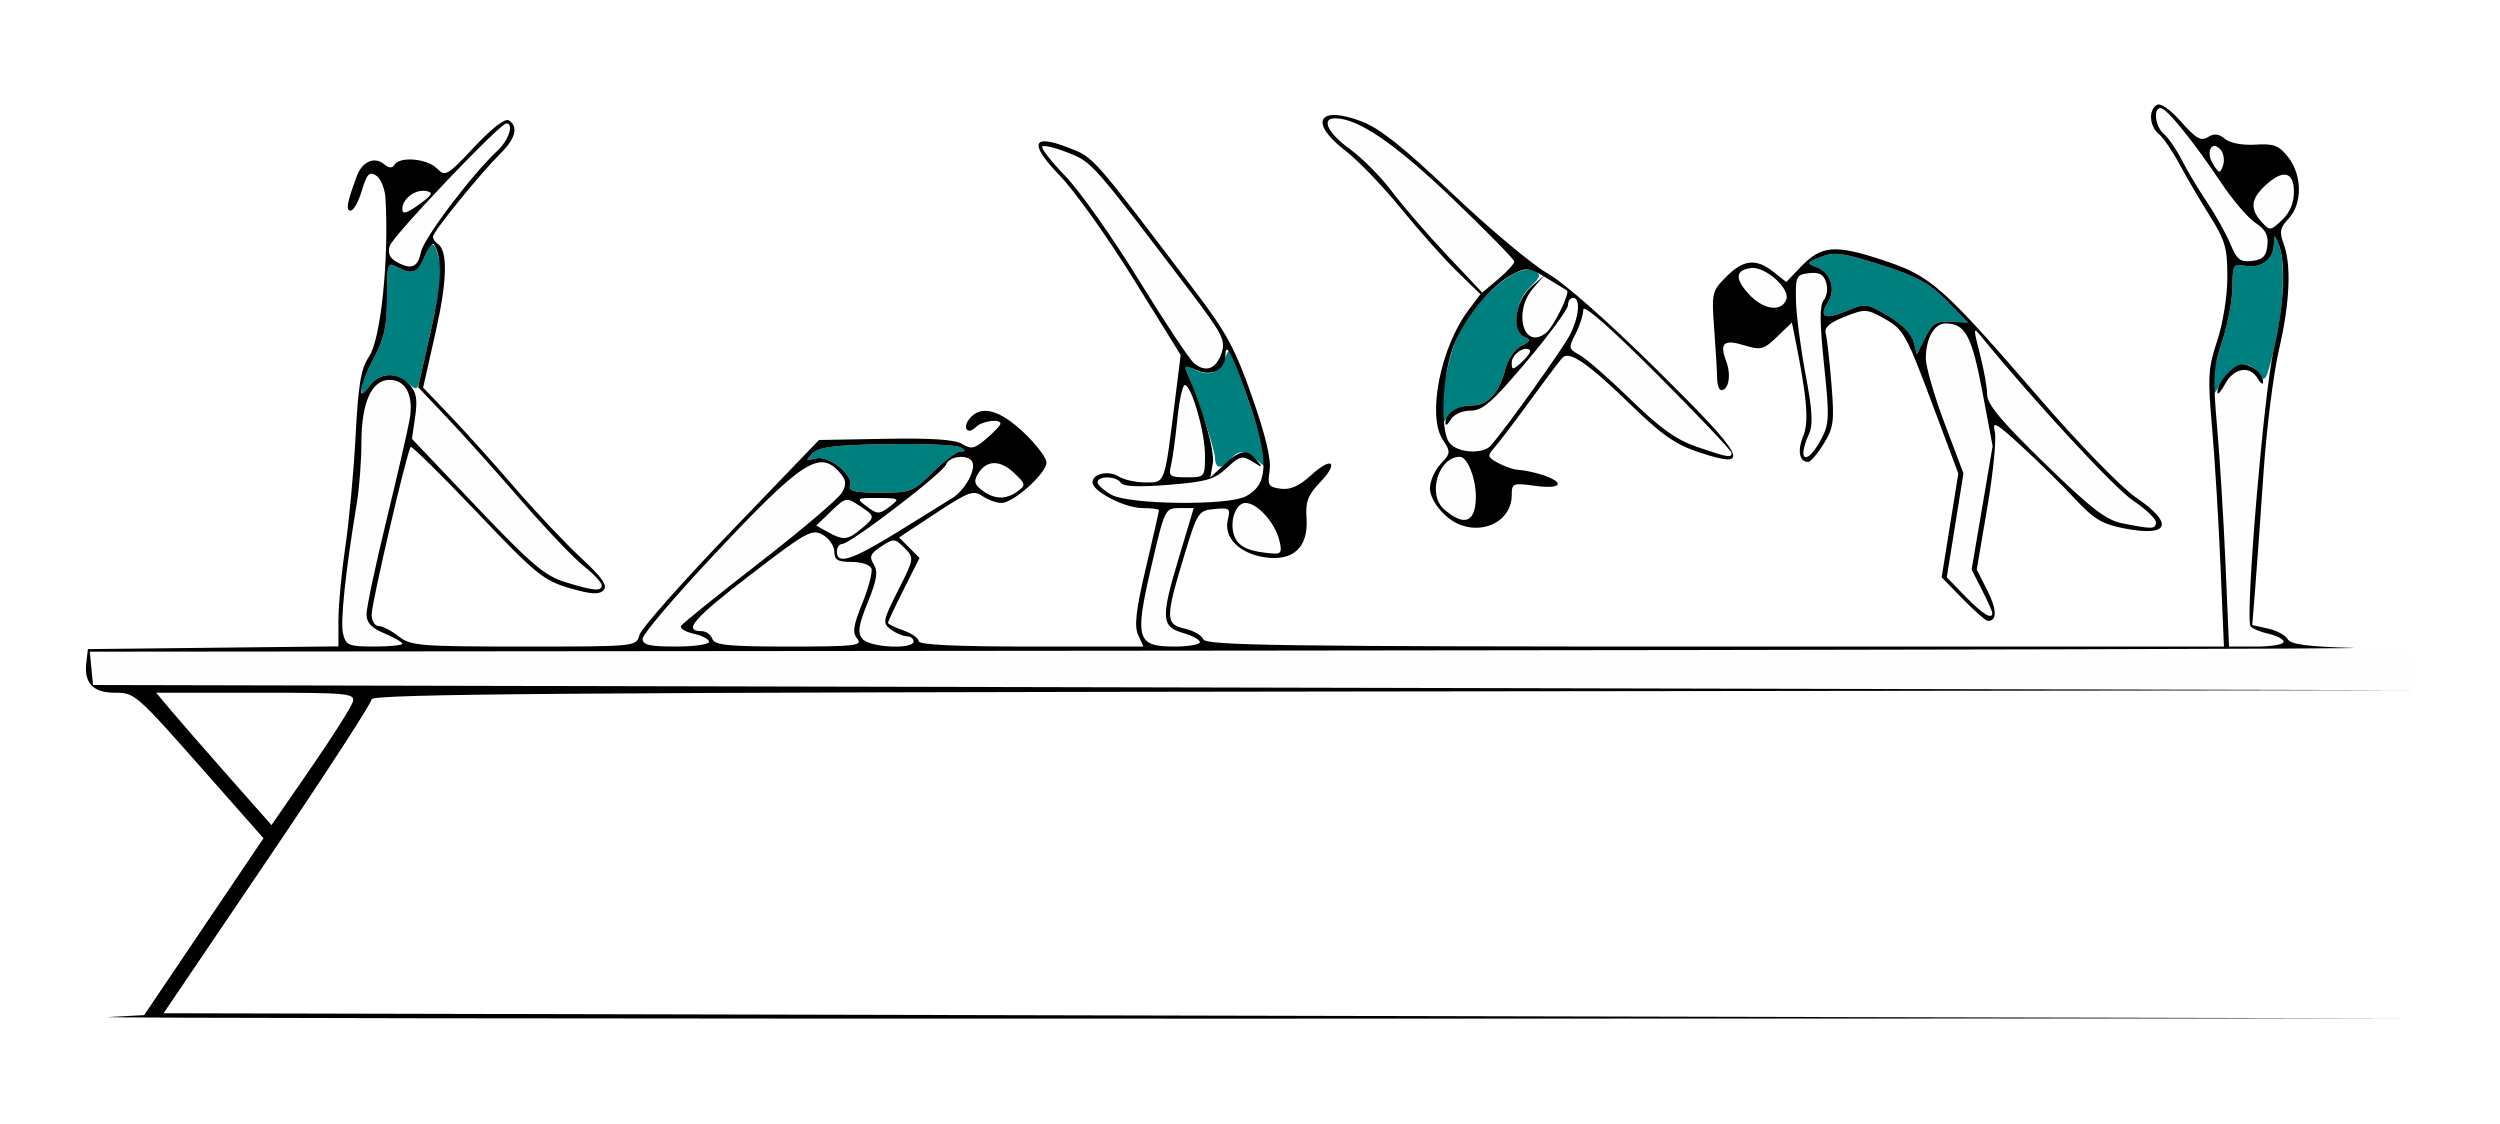
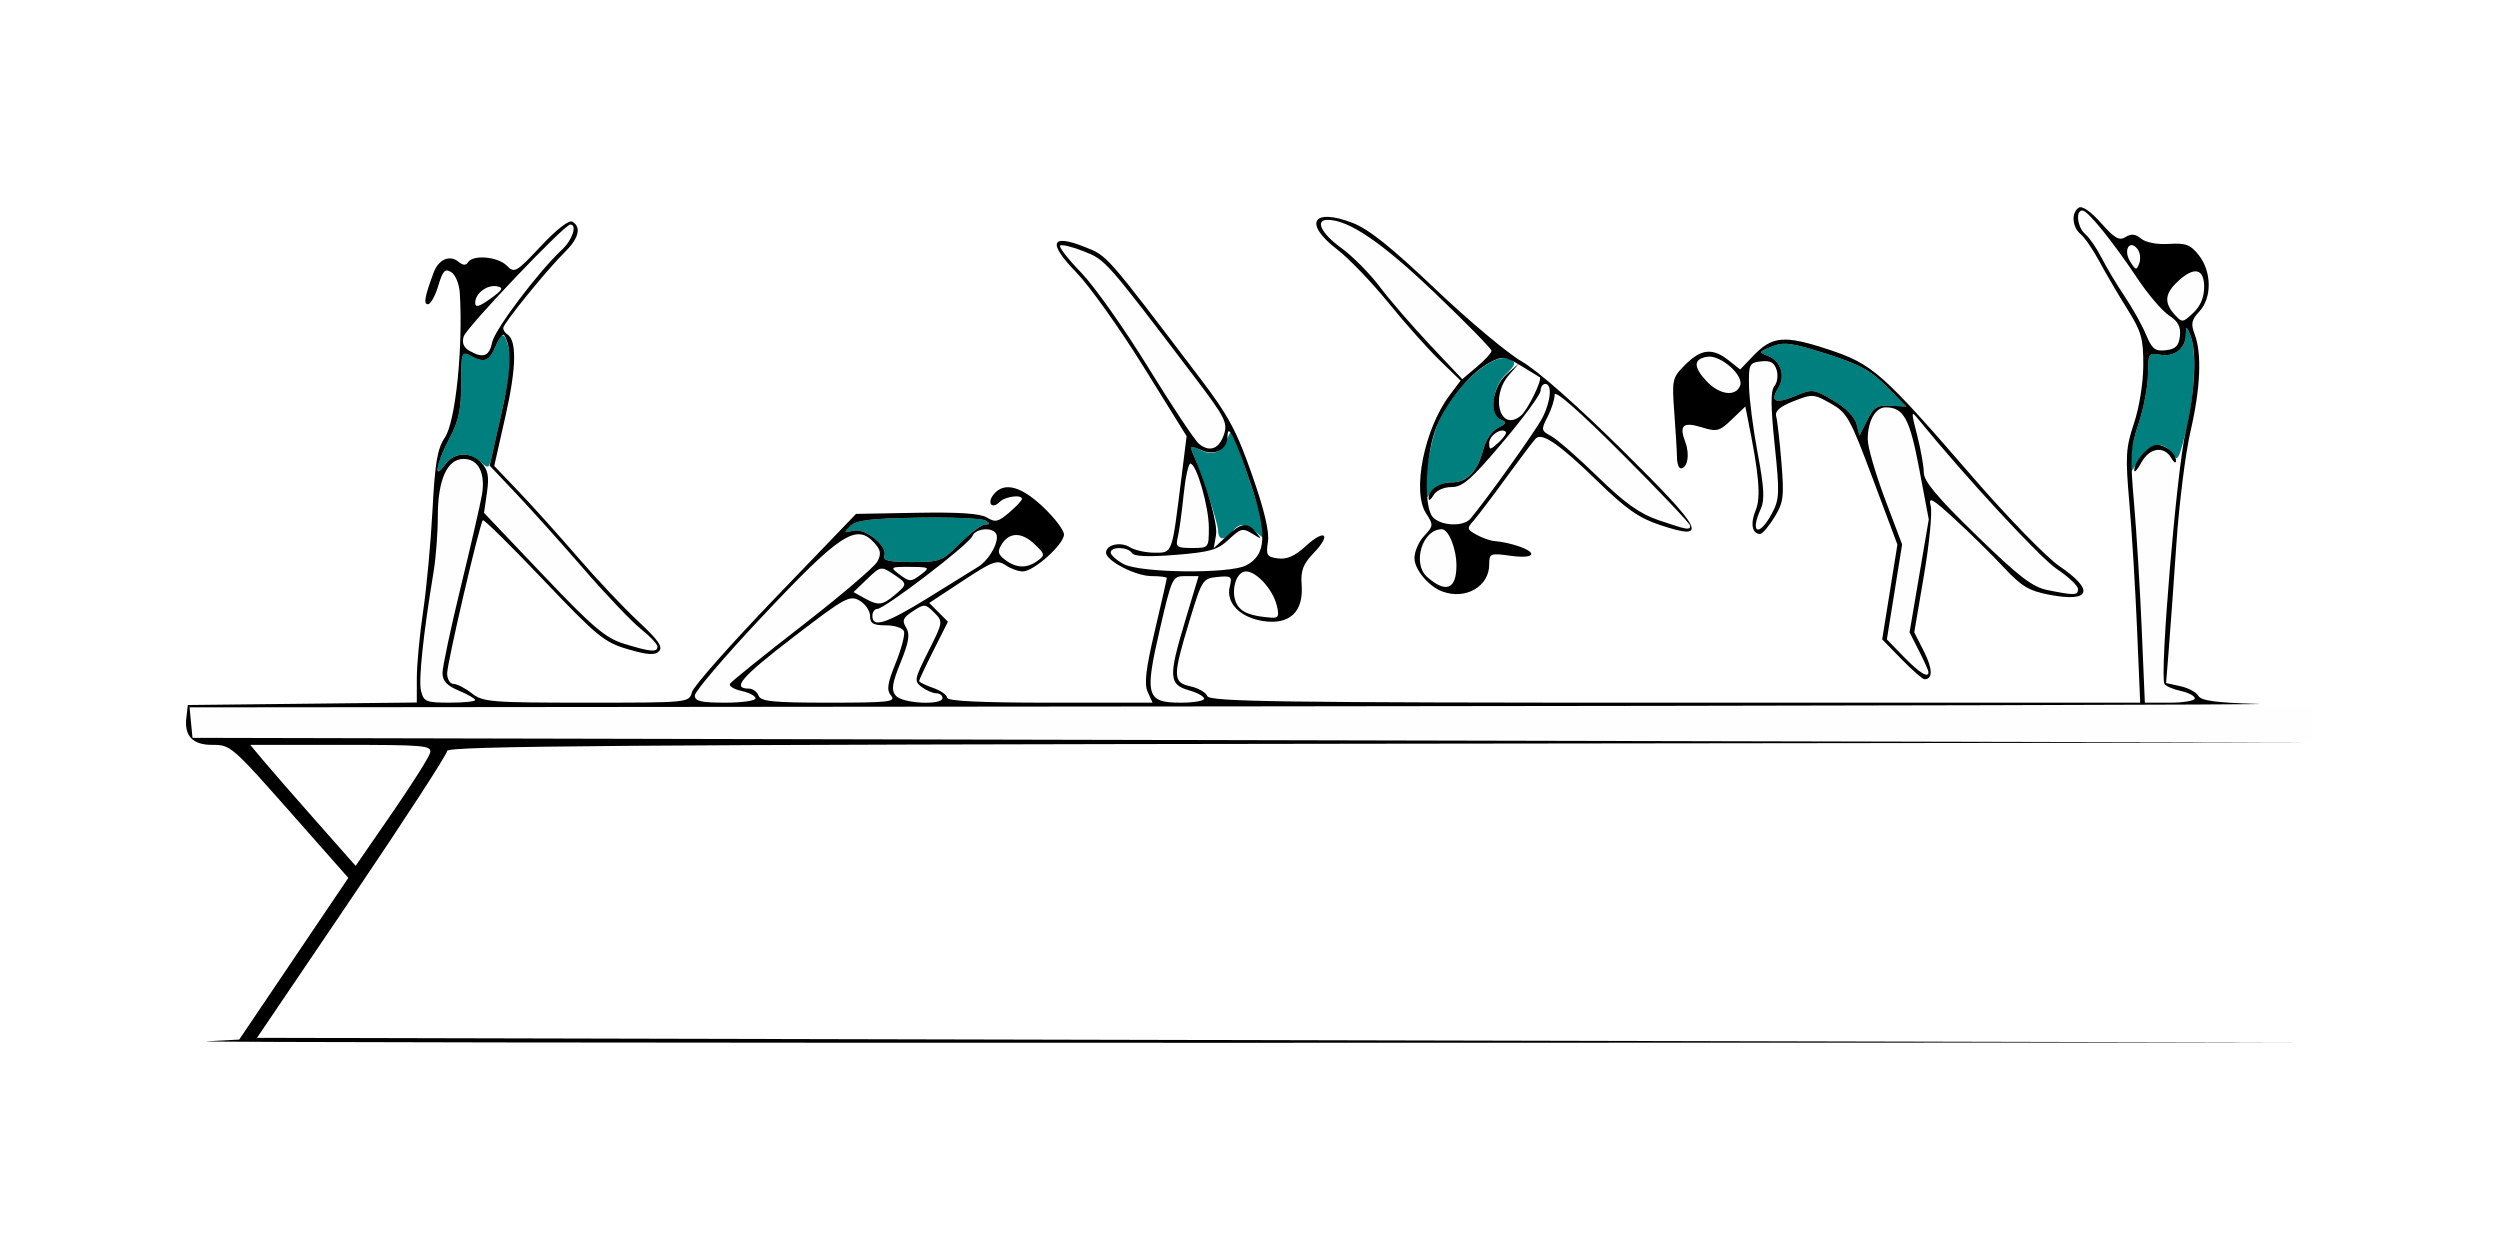
- <svg xmlns="http://www.w3.org/2000/svg" id="svg3424" version="1.1" width="457.009" height="205.312" viewBox="0 0 457.009 205.312">
+ <svg xmlns="http://www.w3.org/2000/svg" id="svg3424" version="1.1" width="500" height="250" viewBox="0 0 500 250">
  <defs id="defs3428" />
-   <g id="g3434" transform="translate(4.385719,2.87869)">
+   <g id="g3434" transform="translate(25.88105,25.22244)">
    <path style="fill:#fefefe" d="m 12.773,122.188 c -0.343,-0.344 -0.623,-1.82 -0.623,-3.281 l 0,-2.656 212.15,0 212.15,0 0,3.281 0,3.281 -211.526,0 c -116.34,0 -211.807,-0.281 -212.15,-0.625 z m 45.558,-9.207 c -0.537,-2.148 0.417,-11.229 2.508,-23.855 0.464,-2.802 0.843,-7.78 0.843,-11.062 0,-7.316 1.867,-11.5 5.131,-11.5 3.007,0 4.455,2.864 3.678,7.279 -0.339,1.926 -2.25,10.221 -4.245,18.433 -1.996,8.212 -3.629,15.905 -3.629,17.097 0,1.589 0.871,2.531 3.271,3.537 1.799,0.754 3.271,1.603 3.271,1.888 0,0.284 -2.305,0.517 -5.122,0.517 -4.678,0 -5.173,-0.202 -5.706,-2.332 z m 54.754,0.889 c 0,-0.794 5.953,-7.778 13.228,-15.519 15.849,-16.864 19.071,-18.994 22.683,-14.99 1.29,1.43 1.409,2.194 0.584,3.741 -0.571,1.069 -7.318,6.816 -14.995,12.77 -7.677,5.954 -14.186,11.197 -14.466,11.651 -0.28,0.454 0.757,1.104 2.303,1.445 4.848,1.068 3.071,2.346 -3.263,2.346 -4.846,0 -6.075,-0.292 -6.075,-1.443 z m 40.191,0.042 c -0.939,-1.135 -0.753,-2.405 0.974,-6.676 1.671,-4.13 1.907,-5.639 1.087,-6.956 -0.867,-1.392 -0.632,-1.954 1.36,-3.264 2.286,-1.503 2.499,-1.49 4.242,0.259 1.824,1.83 1.817,1.877 -1.148,7.769 -2.824,5.612 -2.893,5.993 -1.302,7.161 0.925,0.678 2.232,1.233 2.904,1.233 0.673,0 1.223,0.422 1.223,0.938 0,1.515 -8.035,1.116 -9.342,-0.464 z m 51.357,-0.55 c -0.816,-1.53 -0.505,-4.266 1.44,-12.656 C 208.515,90.171 208.596,90 211.194,90 l 2.64,0 -2.741,9.141 c -3.3,11.006 -3.208,12.543 0.823,13.698 4.471,1.281 3.698,2.474 -1.603,2.474 -3.744,0 -4.841,-0.377 -5.681,-1.951 z m 198.178,-3.908 c 0.004,-3.223 -0.47,-13.266 -1.053,-22.318 -0.951,-14.79 -0.902,-16.762 0.485,-19.453 0.931,-1.806 2.263,-2.995 3.356,-2.995 3.699,0 3.956,2.669 2.407,24.987 -0.807,11.618 -1.251,21.474 -0.987,21.902 0.264,0.428 1.737,1.055 3.273,1.394 4.539,1 3.194,2.341 -2.347,2.341 l -5.14,0 0.007,-5.859 z m -47.902,-3.281 -3.416,-3.516 1.524,-9.5 1.524,-9.5 -3.439,-9.123 c -3.654,-9.694 -4.218,-14.044 -2.182,-16.836 0.988,-1.356 1.836,-1.561 3.972,-0.963 1.494,0.418 2.948,0.719 3.232,0.669 0.284,-0.051 5.91,6.179 12.503,13.844 6.593,7.665 14.035,15.336 16.538,17.048 2.503,1.711 4.552,3.639 4.553,4.283 0.002,1.399 0.399,1.377 -5.267,0.299 -4.129,-0.786 -5.643,-1.896 -15.081,-11.069 -6.943,-6.748 -10.491,-10.875 -10.491,-12.206 0,-2.636 -1.947,-11.712 -2.413,-11.245 -0.199,0.199 0.487,4.849 1.523,10.332 l 1.884,9.97 -1.92,11.29 -1.92,11.29 1.891,3.717 c 3.083,6.062 2.086,6.464 -3.015,1.214 z M 99.154,103.587 c -4.426,-1.384 -8.368,-4.886 -20.789,-18.468 l -7.464,-8.162 0.646,-4.324 0.646,-4.324 2.776,2.642 c 1.527,1.453 7.557,8.127 13.401,14.83 5.844,6.703 12.113,13.366 13.931,14.806 5.434,4.304 4.344,5.343 -3.148,3 z m 49.444,-5.618 c 0,-0.773 0.437,-1.406 0.971,-1.406 1.481,0 18.381,-12.93 18.994,-14.532 0.59,-1.543 3.908,-1.919 4.759,-0.539 0.812,1.319 -1.238,5.166 -3.528,6.621 -17.366,11.03 -21.195,12.811 -21.195,9.856 z m 75.933,-0.193 c -1.158,-0.224 -2.535,-1.212 -3.06,-2.197 -1.307,-2.449 -0.163,-6.516 1.832,-6.516 2.125,0 5.372,3.578 6.168,6.797 0.675,2.729 0.207,2.911 -4.941,1.916 z m -77.585,-3.398 -2.12,-1.181 2.726,-2.62 c 2.654,-2.55 2.791,-2.578 5.158,-1.022 2.954,1.942 2.962,2.044 0.329,4.248 -2.479,2.075 -3.266,2.149 -6.092,0.575 z m 115.672,-2.297 c -4.55,-1.462 -6.198,-6.969 -2.964,-9.904 2.402,-2.18 3.799,-1.935 4.856,0.853 1.851,4.885 0.8,9.916 -1.892,9.051 z m -63.785,-4.492 c -1.414,-0.769 -2.57,-1.807 -2.57,-2.306 0,-1.239 3.477,-1.153 4.252,0.106 0.42,0.682 3.261,0.802 8.7,0.366 6.928,-0.555 8.446,-0.995 10.68,-3.096 2.074,-1.951 2.93,-2.243 4.206,-1.436 2.424,1.534 2.013,5.232 -0.735,6.627 -3.416,1.734 -21.216,1.545 -24.533,-0.26 z m -23.653,-0.815 c -1.452,-1.081 -1.607,-1.69 -0.779,-3.047 1.547,-2.535 3.994,-2.596 6.575,-0.164 2.149,2.025 2.194,2.25 0.673,3.366 -2.132,1.564 -4.228,1.513 -6.468,-0.155 z m 34.488,-4.508 c 0.288,-1.16 0.812,-4.957 1.165,-8.438 0.353,-3.48 0.965,-6.328 1.36,-6.328 1.227,0 3.697,8.566 3.697,12.823 0,4.029 -0.019,4.052 -3.372,4.052 -3.029,0 -3.319,-0.215 -2.849,-2.109 z m 96.128,-3.465 c -3.742,-1.279 -6.714,-3.406 -12.15,-8.696 -3.958,-3.852 -8.145,-7.506 -9.304,-8.121 -1.995,-1.058 -2.033,-1.264 -0.701,-3.848 0.774,-1.502 1.407,-3.484 1.407,-4.405 0,-1.062 4.963,3.295 13.551,11.894 7.453,7.463 13.551,13.891 13.551,14.285 0,0.963 -0.597,0.859 -6.356,-1.109 z m 19.44,0.931 c 0,-0.491 0.47,-1.927 1.043,-3.191 0.805,-1.772 0.665,-4.3 -0.611,-11.06 -0.91,-4.819 -1.695,-10.872 -1.744,-13.45 -0.085,-4.406 0.059,-4.705 2.4,-4.976 1.856,-0.215 2.649,0.214 3.115,1.686 0.344,1.086 0.152,2.546 -0.426,3.245 -0.779,0.941 -0.765,4.005 0.051,11.83 1.007,9.645 0.957,10.831 -0.575,13.685 -1.606,2.991 -3.252,4.121 -3.252,2.231 z m -64.509,-1.478 c -1.955,-2.363 0.271,-6.066 3.646,-6.066 2.297,0 3.927,-1.419 10.3,-8.964 4.165,-4.93 7.572,-9.571 7.572,-10.312 0,-0.742 0.421,-1.349 0.935,-1.349 1.423,0 1.117,3.49 -0.598,6.815 -1.292,2.506 -11.145,16.309 -14.375,20.138 -1.376,1.63 -6.05,1.467 -7.48,-0.262 z M 213.908,63.543 c -0.812,-0.659 -5.371,-7.527 -10.131,-15.261 -4.76,-7.734 -10.792,-16.267 -13.404,-18.961 -2.612,-2.694 -4.514,-5.135 -4.226,-5.423 0.288,-0.289 2.421,0.228 4.74,1.149 4.386,1.741 4.319,1.665 22.299,25.357 5.915,7.794 6.502,8.946 5.737,11.25 -0.972,2.926 -2.861,3.639 -5.014,1.891 z M 275,58.438 c -1.876,-0.753 -1.368,-6.072 0.802,-8.389 1.662,-1.775 2.321,-1.943 4.219,-1.076 2.502,1.143 2.365,3.192 -0.482,7.218 C 277.784,58.673 276.8,59.16 275,58.438 Z m 40.352,-7.506 c -2.623,-2.84 -2.538,-4.394 0.264,-4.81 2.622,-0.389 7.305,3.742 6.532,5.762 -0.893,2.334 -4.187,1.872 -6.796,-0.952 z M 260.157,43.798 C 256.627,40.054 252.09,34.805 250.076,32.134 248.062,29.464 244.592,25.966 242.366,24.362 238.38,21.491 237.049,18.75 239.642,18.75 c 4.244,0 10.869,4.518 21.435,14.617 6.244,5.968 11.353,11.177 11.353,11.574 0,0.397 -1.317,1.835 -2.927,3.194 l -2.928,2.471 -6.418,-6.808 z M 67.95,44.902 C 66.824,44.245 66.467,43.311 66.863,42.06 67.449,40.209 86.993,19.688 88.17,19.688 c 1.433,0 0.446,3.06 -1.602,4.967 -4.754,4.427 -13.515,16.045 -14.023,18.596 -0.563,2.825 -1.814,3.275 -4.595,1.652 z m 335.376,-3.197 c -0.782,-1.877 -2.7,-5.313 -4.263,-7.636 -1.563,-2.323 -3.643,-5.799 -4.622,-7.725 -0.979,-1.926 -2.442,-4.052 -3.251,-4.725 -1.59,-1.324 -2.021,-4.744 -0.598,-4.744 1.076,0 6.004,6.088 11.069,13.675 2.095,3.138 4.917,6.434 6.271,7.324 3.418,2.247 3.017,6.525 -0.652,6.95 -2.143,0.248 -2.752,-0.232 -3.954,-3.119 z m 5.711,-4.03 c -0.858,-0.951 -1.56,-2.361 -1.56,-3.132 0,-1.853 3.906,-5.48 5.901,-5.48 2.5,0 2.081,5.76 -0.603,8.289 -2.111,1.99 -2.227,2 -3.738,0.324 z M 69.159,35.335 c 0,-1.887 2.385,-3.678 4.384,-3.292 1.355,0.262 1.098,0.731 -1.357,2.485 -2.269,1.621 -3.027,1.823 -3.027,0.807 z" id="path3442" />
    <path style="fill:#007f7f" d="m 150.991,85.971 c 0.751,-1.964 -3.839,-5.675 -6.239,-5.046 -1.882,0.494 -1.935,0.41 -0.593,-0.936 1.167,-1.171 4.005,-1.52 13.653,-1.68 6.699,-0.111 12.728,0.147 13.399,0.574 0.987,0.628 0.976,0.779 -0.058,0.79 -0.703,0.008 -2.96,1.702 -5.016,3.764 -3.577,3.588 -3.995,3.75 -9.674,3.75 -4.481,0 -5.821,-0.298 -5.47,-1.217 z m 66.741,-5.111 c -0.022,-1.486 -3.218,-11.239 -5.106,-15.578 -0.683,-1.569 -0.546,-1.634 1.323,-0.631 2.614,1.403 4.55,0.695 5.605,-2.052 0.623,-1.621 0.941,-1.794 1.33,-0.724 3.162,8.701 6.218,18.255 6.218,19.439 0,1.317 -0.185,1.309 -1.709,-0.075 -2.116,-1.921 -3.333,-1.958 -4.833,-0.145 -1.556,1.881 -2.798,1.778 -2.828,-0.234 z m 41.648,-11.438 c 0.362,-3.326 1.407,-7.799 2.322,-9.94 3.183,-7.449 11.301,-14.626 14.508,-12.826 1.174,0.659 1.018,1.151 -0.955,3.011 -2.752,2.593 -3.305,8.153 -0.903,9.078 1.185,0.456 1.065,0.756 -0.642,1.611 -1.212,0.607 -2.452,2.436 -2.937,4.332 -1.125,4.398 -3.229,6.562 -6.379,6.562 -1.625,0 -3.183,0.794 -4.139,2.109 -1.46,2.01 -1.502,1.823 -0.874,-3.938 z M 61.682,68.317 c 0,-0.811 1.051,-3.459 2.336,-5.883 1.85,-3.489 2.336,-5.772 2.336,-10.954 0,-6.181 0.101,-6.492 1.808,-5.575 2.86,1.535 3.805,1.173 5.119,-1.961 1.296,-3.091 1.784,-2.872 2.762,1.236 0.515,2.164 -0.133,5.926 -3.659,21.253 -0.474,2.06 -0.626,2.109 -2.175,0.703 -2.339,-2.124 -5.361,-1.879 -7.072,0.572 -1.066,1.527 -1.455,1.69 -1.455,0.608 z M 400.003,67.411 c -0.002,-1.338 0.827,-4.924 1.843,-7.969 1.015,-3.045 1.857,-7.482 1.869,-9.859 0.022,-4.104 0.142,-4.3 2.365,-3.874 2.829,0.543 5.111,-1.156 5.2,-3.871 0.064,-1.945 0.086,-1.948 0.869,-0.12 1.317,3.074 0.965,11.733 -0.77,18.951 -1.442,5.998 -1.756,6.555 -2.772,4.922 -1.735,-2.786 -4.638,-2.268 -6.748,1.205 -1.837,3.022 -1.852,3.027 -1.855,0.614 z m -54.579,-7.823 c -0.356,-1.423 -2.167,-3.263 -4.644,-4.719 -3.913,-2.3 -4.188,-2.334 -7.568,-0.917 -4.014,1.683 -5.155,1.17 -3.46,-1.553 1.508,-2.422 0.558,-5.426 -2.031,-6.425 -1.934,-0.747 -1.901,-0.828 0.783,-1.898 2.41,-0.961 3.949,-0.753 10.949,1.476 6.613,2.106 8.876,3.341 12.028,6.563 l 3.883,3.969 -3.147,-0.151 c -2.687,-0.129 -3.371,0.298 -4.678,2.919 l -1.531,3.07 -0.584,-2.332 z" id="path3438" />
    <path style="fill:#000000" d="M 15.421,183.034 21.963,182.69 32.873,166.523 43.783,150.356 33.49,138.694 C 20.321,123.772 20.296,123.75 16.509,123.75 c -3.834,0 -5.535,-1.769 -5.128,-5.334 l 0.301,-2.635 22.897,-0.25 22.897,-0.25 0.007,-4.906 c 0.004,-2.698 0.572,-8.703 1.262,-13.344 0.69,-4.641 1.533,-13.737 1.872,-20.213 0.498,-9.509 0.974,-12.306 2.473,-14.531 2.138,-3.174 3.658,-17.875 2.99,-28.926 -0.107,-1.761 -0.873,-3.627 -1.703,-4.147 -1.249,-0.782 -1.698,-0.311 -2.608,2.733 -0.604,2.023 -1.531,3.679 -2.059,3.679 -0.929,0 -0.653,-1.529 1.146,-6.352 0.98,-2.628 3.216,-3.595 4.958,-2.145 0.895,0.745 1.498,0.778 1.912,0.105 0.964,-1.565 5.948,-1.139 7.738,0.662 1.559,1.568 1.88,1.385 6.844,-3.908 3.183,-3.394 5.636,-5.288 6.308,-4.871 1.798,1.115 1.265,3.306 -1.462,6.005 -3.707,3.669 -12.391,14.36 -12.391,15.256 0,0.42 0.366,0.99 0.814,1.268 1.932,1.198 1.818,6.685 -0.338,16.237 L 72.966,67.969 77.897,73.125 c 2.712,2.836 8.023,8.742 11.802,13.125 3.779,4.383 9.219,10.149 12.09,12.815 3.967,3.683 4.962,5.112 4.145,5.953 -0.825,0.85 -2.271,0.758 -6.232,-0.397 -4.724,-1.378 -6.143,-2.54 -16.907,-13.852 -6.463,-6.792 -11.91,-12.169 -12.105,-11.949 -0.668,0.752 -7.14,28.522 -7.14,30.634 8.7e-5,1.16 0.574,2.109 1.276,2.109 0.702,0 2.345,0.844 3.652,1.875 2.213,1.746 3.791,1.875 22.922,1.875 20.518,0 20.546,-0.003 21.105,-2.109 0.307,-1.16 7.818,-9.656 16.69,-18.879 l 16.131,-16.77 12.15,-0.219 c 8.453,-0.153 12.728,0.138 14.052,0.957 1.63,1.008 2.265,0.863 4.439,-1.012 1.395,-1.204 2.537,-2.42 2.537,-2.703 0,-0.964 -3.362,-0.516 -4.47,0.596 -1.559,1.564 -2.589,0.177 -1.156,-1.555 2.07,-2.502 5.422,-1.639 9.841,2.532 2.308,2.179 4.196,4.666 4.196,5.528 0,1.963 -6.047,7.386 -8.236,7.386 -0.896,0 -2.458,-0.568 -3.472,-1.263 -1.647,-1.128 -2.558,-0.792 -8.542,3.151 l -6.698,4.413 1.87,1.876 1.87,1.876 -2.882,5.728 c -1.585,3.15 -2.882,5.909 -2.882,6.132 0,0.222 1.262,0.845 2.804,1.384 1.542,0.539 2.804,1.424 2.804,1.967 0,0.66 6.793,0.986 20.541,0.986 l 20.541,0 -0.967,-2.129 c -0.735,-1.619 -0.394,-4.56 1.422,-12.271 1.314,-5.578 2.389,-10.315 2.389,-10.527 0,-0.212 -1.367,-0.387 -3.037,-0.389 -3.214,-0.004 -9.112,-3.046 -9.112,-4.7 0,-1.592 2.912,-2.243 4.784,-1.07 0.953,0.597 3.164,1.085 4.912,1.085 3.617,0 3.45,0.461 5.344,-14.698 l 1.075,-8.604 -8.627,-13.896 c -4.745,-7.643 -10.771,-16.108 -13.392,-18.811 -5.788,-5.969 -5.208,-7.837 1.6,-5.155 4.612,1.817 4.102,1.237 23.176,26.363 5.622,7.405 7.252,10.44 10.324,19.219 2.472,7.063 3.498,11.389 3.182,13.416 -0.418,2.681 -0.207,3.025 2.036,3.315 1.766,0.229 3.392,-0.495 5.526,-2.458 3.851,-3.544 5.209,-2.418 1.618,1.341 -2.185,2.288 -2.649,3.523 -2.435,6.486 0.384,5.335 -2.436,7.962 -7.683,7.158 -4.658,-0.714 -7.508,-3.642 -6.697,-6.882 0.511,-2.043 0.304,-2.206 -2.466,-1.934 -2.942,0.288 -3.094,0.526 -5.578,8.734 -3.4,11.237 -3.385,12.352 0.188,13.139 1.577,0.347 3.094,1.225 3.371,1.95 0.428,1.12 14.477,1.318 93.538,1.318 l 93.034,0 -0.632,-14.824 c -0.347,-8.153 -1.04,-19.488 -1.538,-25.188 -0.814,-9.306 -0.719,-10.926 0.933,-15.879 1.062,-3.184 1.847,-8.091 1.858,-11.609 0.017,-5.352 -0.375,-6.722 -3.217,-11.25 -1.78,-2.836 -4.269,-7.081 -5.531,-9.434 -1.262,-2.353 -2.958,-4.83 -3.769,-5.505 -1.738,-1.447 -1.939,-4.35 -0.369,-5.323 0.67,-0.415 2.423,0.803 4.446,3.09 2.698,3.05 3.638,3.587 4.891,2.794 1.131,-0.716 1.974,-0.629 3.114,0.32 0.929,0.773 3.188,1.201 5.568,1.054 3.394,-0.209 4.309,0.14 5.992,2.287 2.576,3.285 2.616,8.519 0.087,11.22 -1.573,1.679 -1.734,2.467 -0.935,4.575 1.465,3.864 1.162,10.802 -0.848,19.459 -0.997,4.295 -2.259,14.347 -2.805,22.34 -0.545,7.992 -1.233,17.549 -1.529,21.238 l -0.538,6.707 2.869,0.632 c 1.578,0.348 3.196,1.218 3.595,1.934 0.541,0.969 3.584,1.378 11.921,1.6 6.157,0.164 -84.404,0.389 -201.247,0.5 L 12.031,116.25 l 0.293,3.047 0.293,3.047 212.15,0.472 212.15,0.472 -186.682,0.231 c -151.342,0.188 -186.682,0.459 -186.682,1.436 0,0.663 -8.558,13.846 -19.018,29.297 l -19.018,28.092 205.7,0.472 205.7,0.472 -214.019,0.045 C 105.187,183.357 11.822,183.223 15.421,183.034 Z M 60.125,125.391 C 60.54,123.869 59.253,123.75 42.368,123.75 l -18.205,0 2.638,3.154 c 1.451,1.734 6.195,7.18 10.542,12.1 l 7.904,8.947 7.215,-10.46 c 3.968,-5.753 7.417,-11.198 7.663,-12.1 z m 9.033,-10.595 c 0,-0.284 -1.472,-1.134 -3.271,-1.888 -2.4,-1.006 -3.271,-1.948 -3.271,-3.537 0,-1.191 1.633,-8.885 3.629,-17.097 1.996,-8.212 3.906,-16.507 4.245,-18.433 0.777,-4.414 -0.67,-7.279 -3.678,-7.279 -3.264,0 -5.131,4.184 -5.131,11.5 0,3.282 -0.38,8.26 -0.843,11.062 -2.091,12.627 -3.046,21.708 -2.508,23.855 0.533,2.13 1.028,2.332 5.706,2.332 2.817,0 5.122,-0.232 5.122,-0.517 z m 56.075,-0.346 c 0,-0.475 -1.265,-1.142 -2.812,-1.483 -1.547,-0.341 -2.583,-0.991 -2.303,-1.445 0.28,-0.454 6.789,-5.697 14.466,-11.651 7.677,-5.954 14.424,-11.701 14.995,-12.77 0.826,-1.547 0.706,-2.311 -0.584,-3.741 -3.612,-4.004 -6.834,-1.874 -22.683,14.99 -7.276,7.742 -13.228,14.726 -13.228,15.519 0,1.152 1.228,1.443 6.075,1.443 3.341,0 6.075,-0.388 6.075,-0.863 z m 27.107,-0.538 c -0.938,-1.134 -0.764,-2.378 0.912,-6.521 1.139,-2.816 1.889,-5.665 1.665,-6.333 -0.226,-0.676 -1.818,-1.213 -3.596,-1.213 -2.567,0 -3.19,-0.366 -3.19,-1.875 0,-1.031 -0.954,-2.42 -2.119,-3.085 -1.963,-1.121 -2.941,-0.579 -13.302,7.381 -10.362,7.961 -12.316,10.235 -8.794,10.235 0.757,0 1.618,0.633 1.914,1.406 0.444,1.161 2.907,1.406 14.104,1.406 11.932,0 13.426,-0.169 12.406,-1.401 z m 10.276,0.464 c 0,-0.516 -0.55,-0.938 -1.223,-0.938 -0.673,0 -1.98,-0.555 -2.904,-1.233 -1.591,-1.167 -1.522,-1.549 1.302,-7.161 2.965,-5.891 2.972,-5.939 1.148,-7.769 -1.743,-1.749 -1.956,-1.762 -4.242,-0.259 -1.992,1.31 -2.227,1.872 -1.36,3.264 0.82,1.317 0.584,2.826 -1.087,6.956 -1.728,4.27 -1.913,5.541 -0.974,6.676 1.307,1.58 9.342,1.979 9.342,0.464 z m 52.336,0.136 c 0,-0.441 -1.367,-1.193 -3.037,-1.672 -4.031,-1.155 -4.123,-2.692 -0.823,-13.698 L 213.834,90 l -2.64,0 c -2.598,0 -2.679,0.171 -5.121,10.705 -3.073,13.257 -2.681,14.608 4.241,14.608 2.552,0 4.64,-0.361 4.64,-0.802 z m 198.131,-0.061 c 0,-0.475 -1.257,-1.14 -2.793,-1.478 -1.536,-0.338 -3.01,-0.968 -3.275,-1.398 -1.01,-1.639 2.45,-42.847 4.238,-50.475 1.904,-8.124 2.276,-16.158 0.896,-19.379 -0.783,-1.829 -0.805,-1.826 -0.869,0.12 -0.089,2.715 -2.371,4.413 -5.2,3.871 -2.223,-0.426 -2.343,-0.23 -2.365,3.874 -0.013,2.378 -0.851,6.805 -1.862,9.839 -1.652,4.953 -1.747,6.573 -0.933,15.879 0.499,5.7 1.191,17.034 1.538,25.188 l 0.632,14.824 4.997,0 c 2.748,0 4.997,-0.388 4.997,-0.863 z M 400.972,68.88 c -0.07,-1.79 2.861,-5.13 4.502,-5.13 1.825,0 3.887,1.735 3.844,3.234 -0.016,0.541 -0.457,0.246 -0.981,-0.656 -1.423,-2.45 -4.351,-1.987 -5.933,0.938 -0.767,1.418 -1.411,2.145 -1.432,1.615 z M 105.607,104.102 c 0,-0.494 -1.486,-2.076 -3.302,-3.516 C 100.489,99.147 95.349,93.75 90.883,88.594 86.417,83.438 80.354,76.673 77.408,73.562 l -5.355,-5.657 2.285,-10.141 c 2.043,-9.065 2.207,-13.164 0.638,-15.929 -0.256,-0.452 -1.019,0.497 -1.695,2.109 -1.314,3.134 -2.259,3.496 -5.119,1.961 -1.707,-0.916 -1.808,-0.606 -1.808,5.575 0,5.182 -0.487,7.464 -2.336,10.954 -2.655,5.009 -3.272,8.698 -0.882,5.275 1.786,-2.558 5.183,-2.693 7.349,-0.292 1.246,1.381 1.481,2.724 1.027,5.859 l -0.59,4.068 11.804,12.414 c 9.984,10.499 12.478,12.622 16.174,13.763 5.298,1.636 6.706,1.758 6.706,0.582 z m 54.061,-9.712 c 4.449,-2.741 9.005,-5.566 10.125,-6.278 2.29,-1.455 4.34,-5.302 3.528,-6.621 -0.85,-1.38 -4.168,-1.005 -4.759,0.539 -0.613,1.602 -17.513,14.532 -18.994,14.532 -0.534,0 -0.971,0.633 -0.971,1.406 0,2.441 2.74,1.555 11.07,-3.578 z m 69.803,1.469 c -0.796,-3.219 -4.043,-6.797 -6.168,-6.797 -1.995,0 -3.139,4.067 -1.832,6.516 0.895,1.678 2.792,2.429 6.902,2.731 1.441,0.106 1.628,-0.311 1.099,-2.45 z m -76.434,-2.056 c 2.633,-2.204 2.625,-2.306 -0.329,-4.248 -2.367,-1.556 -2.504,-1.529 -5.158,1.022 l -2.726,2.62 2.12,1.181 c 2.826,1.574 3.613,1.5 6.092,-0.575 z m 5.429,-4.242 c 1.684,-1.278 1.516,-1.379 -2.336,-1.406 -3.848,-0.028 -4.018,0.071 -2.336,1.347 2.281,1.73 2.468,1.733 4.673,0.06 z m 64.84,-1.684 c 4.096,-2.082 4.322,-6.303 0.887,-16.521 -3.026,-9.001 -4.567,-12.143 -4.567,-9.314 0,2.67 -2.551,4 -5.28,2.753 -2.175,-0.994 -2.346,-0.937 -1.689,0.565 2.886,6.598 5.054,14.249 4.664,16.457 l -0.46,2.598 2.541,-2.364 c 2.976,-2.768 4.198,-2.934 5.95,-0.807 1.172,1.423 1.104,1.445 -0.789,0.263 -1.868,-1.167 -2.326,-1.054 -4.673,1.153 -2.231,2.099 -3.752,2.539 -10.677,3.094 -5.439,0.436 -8.28,0.316 -8.7,-0.366 -0.775,-1.258 -4.252,-1.345 -4.252,-0.106 0,0.499 1.157,1.537 2.57,2.306 3.28,1.785 21.117,1.995 24.474,0.288 z m -41.659,-0.948 c 1.521,-1.116 1.477,-1.341 -0.673,-3.366 -2.581,-2.432 -5.028,-2.371 -6.575,0.164 -0.828,1.357 -0.672,1.966 0.779,3.047 2.24,1.669 4.337,1.719 6.468,0.155 z M 166.135,83.438 c 2.056,-2.062 4.314,-3.756 5.016,-3.764 1.034,-0.012 1.046,-0.162 0.058,-0.79 -0.671,-0.427 -6.7,-0.685 -13.399,-0.574 -9.648,0.16 -12.486,0.509 -13.653,1.68 -1.341,1.346 -1.288,1.429 0.593,0.936 2.401,-0.63 6.991,3.082 6.239,5.046 -0.351,0.919 0.989,1.217 5.47,1.217 5.679,0 6.097,-0.162 9.674,-3.75 z m 49.753,-3.114 c 0,-4.257 -2.47,-12.823 -3.697,-12.823 -0.395,0 -1.007,2.848 -1.36,6.328 -0.353,3.48 -0.877,7.277 -1.165,8.438 -0.47,1.895 -0.18,2.109 2.849,2.109 3.353,0 3.372,-0.023 3.372,-4.052 z m 3.034,-18.671 c 0.765,-2.304 0.178,-3.456 -5.737,-11.25 -17.98,-23.692 -17.913,-23.616 -22.299,-25.357 -2.319,-0.92 -4.452,-1.437 -4.74,-1.149 -0.288,0.289 1.614,2.729 4.226,5.423 2.612,2.694 8.644,11.227 13.404,18.961 4.76,7.734 9.319,14.602 10.131,15.261 2.153,1.748 4.042,1.035 5.014,-1.891 z M 72.545,43.25 c 0.509,-2.551 9.269,-14.169 14.023,-18.596 2.048,-1.907 3.034,-4.967 1.602,-4.967 -1.177,0 -20.721,20.521 -21.307,22.372 -0.396,1.251 -0.039,2.185 1.087,2.842 2.781,1.623 4.032,1.174 4.595,-1.652 z M 410.103,42.012 c 0.216,-1.873 -0.341,-2.934 -2.172,-4.137 -1.354,-0.89 -4.176,-4.186 -6.271,-7.324 C 396.595,22.963 391.668,16.875 390.592,16.875 c -1.423,0 -0.992,3.421 0.598,4.744 0.809,0.673 2.272,2.8 3.251,4.725 0.979,1.926 3.059,5.402 4.622,7.725 1.563,2.323 3.481,5.759 4.263,7.636 1.202,2.887 1.811,3.367 3.954,3.119 1.963,-0.227 2.598,-0.86 2.823,-2.812 z m 4.85,-9.831 c 0,-3.752 -2.038,-4.166 -5.314,-1.079 -2.563,2.415 -2.728,4.219 -0.603,6.574 1.512,1.676 1.627,1.666 3.738,-0.324 1.435,-1.352 2.178,-3.118 2.178,-5.171 z M 73.543,32.043 c -1.999,-0.386 -4.384,1.405 -4.384,3.292 0,1.016 0.758,0.814 3.027,-0.807 2.455,-1.754 2.712,-2.223 1.357,-2.485 z m 328.063,-7.473 c -1.581,-1.983 -2.874,0.233 -1.46,2.504 1.122,1.802 1.288,1.833 1.83,0.345 0.328,-0.9 0.162,-2.182 -0.37,-2.849 z m -47.162,82.071 -3.889,-3.984 1.523,-9.483 1.523,-9.483 -4.905,-13.116 c -4.569,-12.217 -5.148,-13.253 -8.435,-15.106 -3.386,-1.909 -3.687,-1.928 -7.425,-0.455 -2.742,1.081 -3.772,1.977 -3.479,3.027 0.229,0.821 0.699,4.959 1.045,9.197 0.565,6.92 0.421,8.042 -1.411,11.016 -1.122,1.821 -2.401,3.311 -2.843,3.311 -1.609,0 -2.002,-2.051 -0.902,-4.714 1.079,-2.614 0.707,-7.021 -1.529,-18.106 l -0.537,-2.664 -2.696,2.591 c -2.462,2.366 -2.982,2.504 -5.981,1.58 -3.79,-1.167 -4.604,-0.445 -3.319,2.945 0.927,2.445 0.445,5.243 -0.903,5.243 -0.405,0 -0.748,-0.949 -0.763,-2.109 -0.015,-1.16 -0.257,-5.213 -0.538,-9.007 -0.493,-6.663 -0.419,-6.99 2.193,-9.609 3.168,-3.177 5.451,-3.409 8.659,-0.877 l 2.326,1.835 2.576,-2.697 c 3.806,-3.985 6.222,-4.208 14.855,-1.375 9.066,2.976 10.89,4.582 29.186,25.714 6.92,7.992 14.674,15.955 17.231,17.695 7.082,4.818 6.237,7.289 -1.96,5.73 -4.142,-0.788 -5.626,-1.677 -9.21,-5.519 -2.35,-2.519 -6.722,-6.824 -9.715,-9.568 -4.682,-4.292 -5.359,-4.66 -4.852,-2.633 0.324,1.296 -0.286,7.501 -1.355,13.79 l -1.945,11.434 1.926,3.787 c 1.774,3.489 1.821,5.597 0.125,5.597 -0.377,0 -2.435,-1.793 -4.574,-3.984 z m 5.369,2.541 c 0,-0.278 -0.851,-2.179 -1.891,-4.223 l -1.891,-3.717 1.92,-11.29 1.92,-11.29 -1.892,-10.033 C 356.066,58.476 354.857,56.25 351.256,56.25 c -2.054,0 -3.593,2.739 -3.593,6.393 0,1.522 1.547,6.872 3.439,11.89 l 3.439,9.123 -1.524,9.5 -1.524,9.5 3.416,3.516 c 3.125,3.216 4.905,4.309 4.905,3.01 z m 29.904,-16.603 c -9.3e-4,-0.645 -1.899,-2.438 -4.218,-3.984 -3.352,-2.236 -18.185,-18.275 -27.711,-29.965 -1.462,-1.794 -1.476,-1.598 -0.234,3.216 0.728,2.819 1.323,6.171 1.323,7.447 0,1.726 2.693,4.939 10.514,12.54 8.566,8.326 11.207,10.358 14.252,10.966 5.477,1.094 6.075,1.072 6.073,-0.22 z M 328.486,77.5 c 1.532,-2.854 1.582,-4.039 0.575,-13.685 -0.817,-7.825 -0.83,-10.889 -0.051,-11.83 0.578,-0.699 0.77,-2.159 0.426,-3.245 -0.466,-1.472 -1.259,-1.901 -3.115,-1.686 -2.341,0.272 -2.484,0.57 -2.4,4.976 0.05,2.578 0.835,8.631 1.744,13.45 1.276,6.76 1.416,9.288 0.611,11.06 -2.237,4.924 -0.358,5.74 2.209,0.959 z m 23.732,-21.568 3.147,0.151 -3.883,-3.969 c -3.152,-3.222 -5.416,-4.457 -12.028,-6.563 -7,-2.229 -8.54,-2.437 -10.949,-1.476 -2.684,1.07 -2.717,1.151 -0.783,1.898 2.589,1 3.539,4.004 2.031,6.425 -1.696,2.724 -0.555,3.236 3.46,1.553 3.381,-1.417 3.655,-1.384 7.568,0.917 2.477,1.456 4.288,3.297 4.644,4.719 l 0.584,2.332 1.531,-3.07 c 1.307,-2.621 1.991,-3.048 4.678,-2.919 z m -30.069,-4.048 c 0.773,-2.02 -3.91,-6.152 -6.532,-5.762 -2.802,0.416 -2.888,1.97 -0.264,4.81 2.61,2.824 5.904,3.286 6.796,0.952 z m -59.532,41.204 c -2.781,-1.02 -5.607,-4.4 -5.607,-6.707 0,-1.295 0.877,-3.291 1.949,-4.435 1.858,-1.984 1.875,-2.194 0.373,-4.493 -2.859,-4.377 -0.361,-16.883 4.722,-23.643 l 2.187,-2.908 -4.249,-4.123 c -2.337,-2.268 -6.946,-7.445 -10.242,-11.506 -3.296,-4.061 -7.876,-8.826 -10.179,-10.59 -6.798,-5.206 -4.985,-8.403 3.027,-5.34 3.259,1.246 7.758,4.836 16.618,13.263 6.682,6.355 14.463,12.872 17.29,14.483 3.088,1.76 11.109,8.832 20.093,17.717 16.314,16.134 17.38,18.237 7.596,14.999 -4.28,-1.416 -6.836,-3.202 -12.56,-8.772 -7.637,-7.432 -11.103,-9.824 -12.377,-8.542 -0.432,0.434 -3.087,3.954 -5.901,7.821 -2.814,3.867 -5.771,7.76 -6.57,8.65 -1.328,1.479 -1.273,1.718 0.628,2.76 1.145,0.627 2.712,1.191 3.483,1.253 3.299,0.264 7.477,1.707 7.477,2.582 0,0.584 -1.614,0.726 -4.206,0.369 -4.009,-0.551 -4.206,-0.47 -4.206,1.748 0,4.392 -4.702,7.116 -9.346,5.414 z m 2.789,-5.136 c 0.019,-3.393 -1.552,-7.327 -2.926,-7.327 -3.911,0 -5.993,6.874 -2.9,9.576 3.717,3.248 5.8,2.444 5.827,-2.249 z m 46.743,-8.042 c 0,-0.393 -6.098,-6.822 -13.551,-14.285 -8.588,-8.599 -13.551,-12.956 -13.551,-11.894 0,0.921 -0.633,2.904 -1.407,4.405 -1.332,2.584 -1.294,2.79 0.701,3.848 1.16,0.615 5.346,4.269 9.304,8.121 5.435,5.29 8.408,7.418 12.15,8.696 5.759,1.968 6.356,2.072 6.356,1.109 z m -43.945,-1.394 c 3.23,-3.829 13.083,-17.632 14.375,-20.138 1.714,-3.325 2.02,-6.815 0.598,-6.815 -0.514,0 -0.935,0.607 -0.935,1.349 0,0.742 -3.407,5.382 -7.572,10.312 -6.294,7.451 -8.021,8.964 -10.234,8.964 -1.549,0 -3.06,0.686 -3.615,1.641 -0.524,0.902 -0.965,1.198 -0.981,0.656 -0.05,-1.726 2.136,-3.234 4.687,-3.234 3.023,0 5.134,-2.218 6.245,-6.562 0.485,-1.896 1.725,-3.725 2.937,-4.332 1.707,-0.855 1.827,-1.155 0.642,-1.611 -2.519,-0.97 -1.842,-6.513 1.114,-9.128 l 2.57,-2.273 -2.103,2.404 c -3.848,4.399 -1.762,11.593 2.366,8.159 1.366,-1.136 4.364,-7.263 3.763,-7.689 -0.159,-0.113 -1.845,-1.143 -3.747,-2.29 -3.204,-1.932 -3.658,-1.982 -6.17,-0.679 -3.751,1.946 -8.427,7.513 -10.62,12.647 -2.259,5.287 -2.784,15.943 -0.899,18.234 1.507,1.831 6.157,2.069 7.576,0.387 z m 7.075,-17.376 c -0.9,-0.903 -3.317,0.742 -3.317,2.257 0,1.443 0.164,1.432 1.875,-0.121 1.031,-0.936 1.68,-1.897 1.442,-2.136 z M 272.43,44.941 c 0,-0.397 -5.109,-5.606 -11.353,-11.574 C 250.511,23.268 243.886,18.75 239.642,18.75 c -2.593,0 -1.263,2.741 2.724,5.612 2.226,1.604 5.696,5.101 7.71,7.772 2.014,2.671 6.55,7.919 10.08,11.664 l 6.418,6.808 2.928,-2.471 c 1.61,-1.359 2.927,-2.796 2.927,-3.194 z" id="path3436" />
  </g>
</svg>
